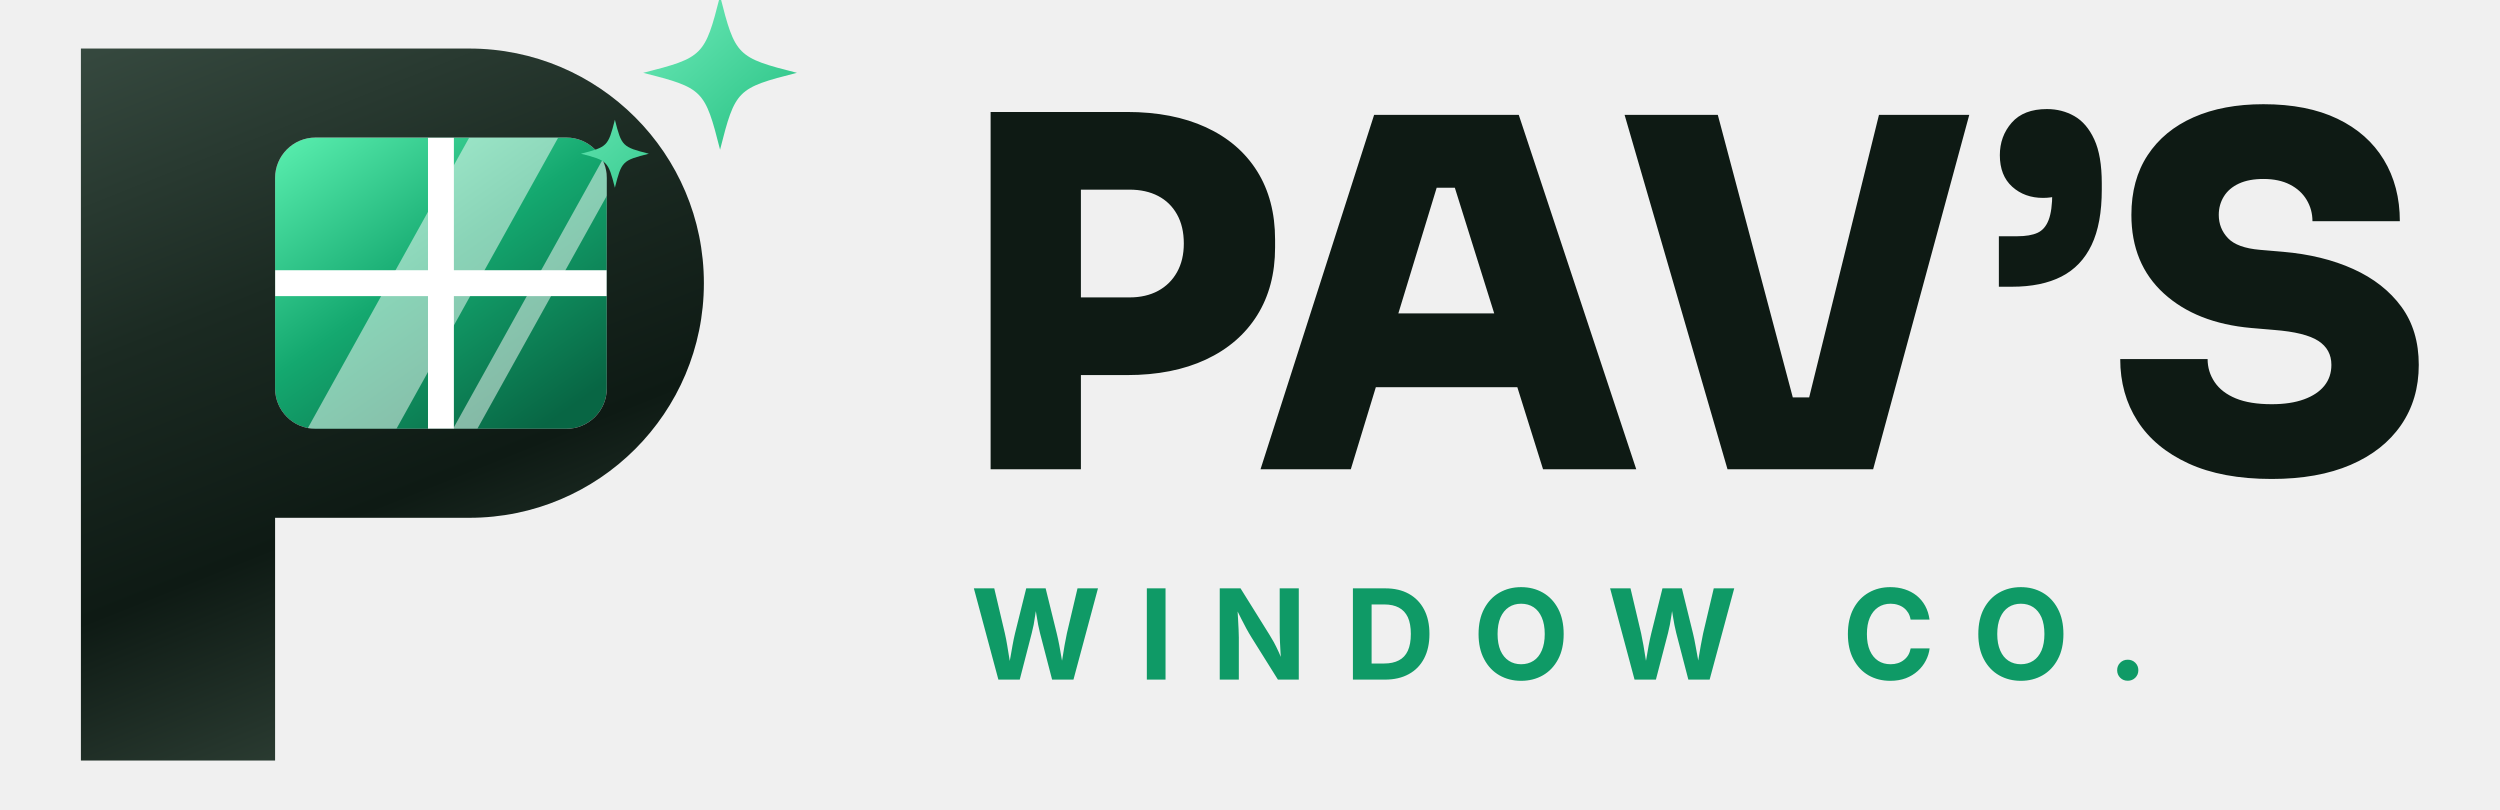
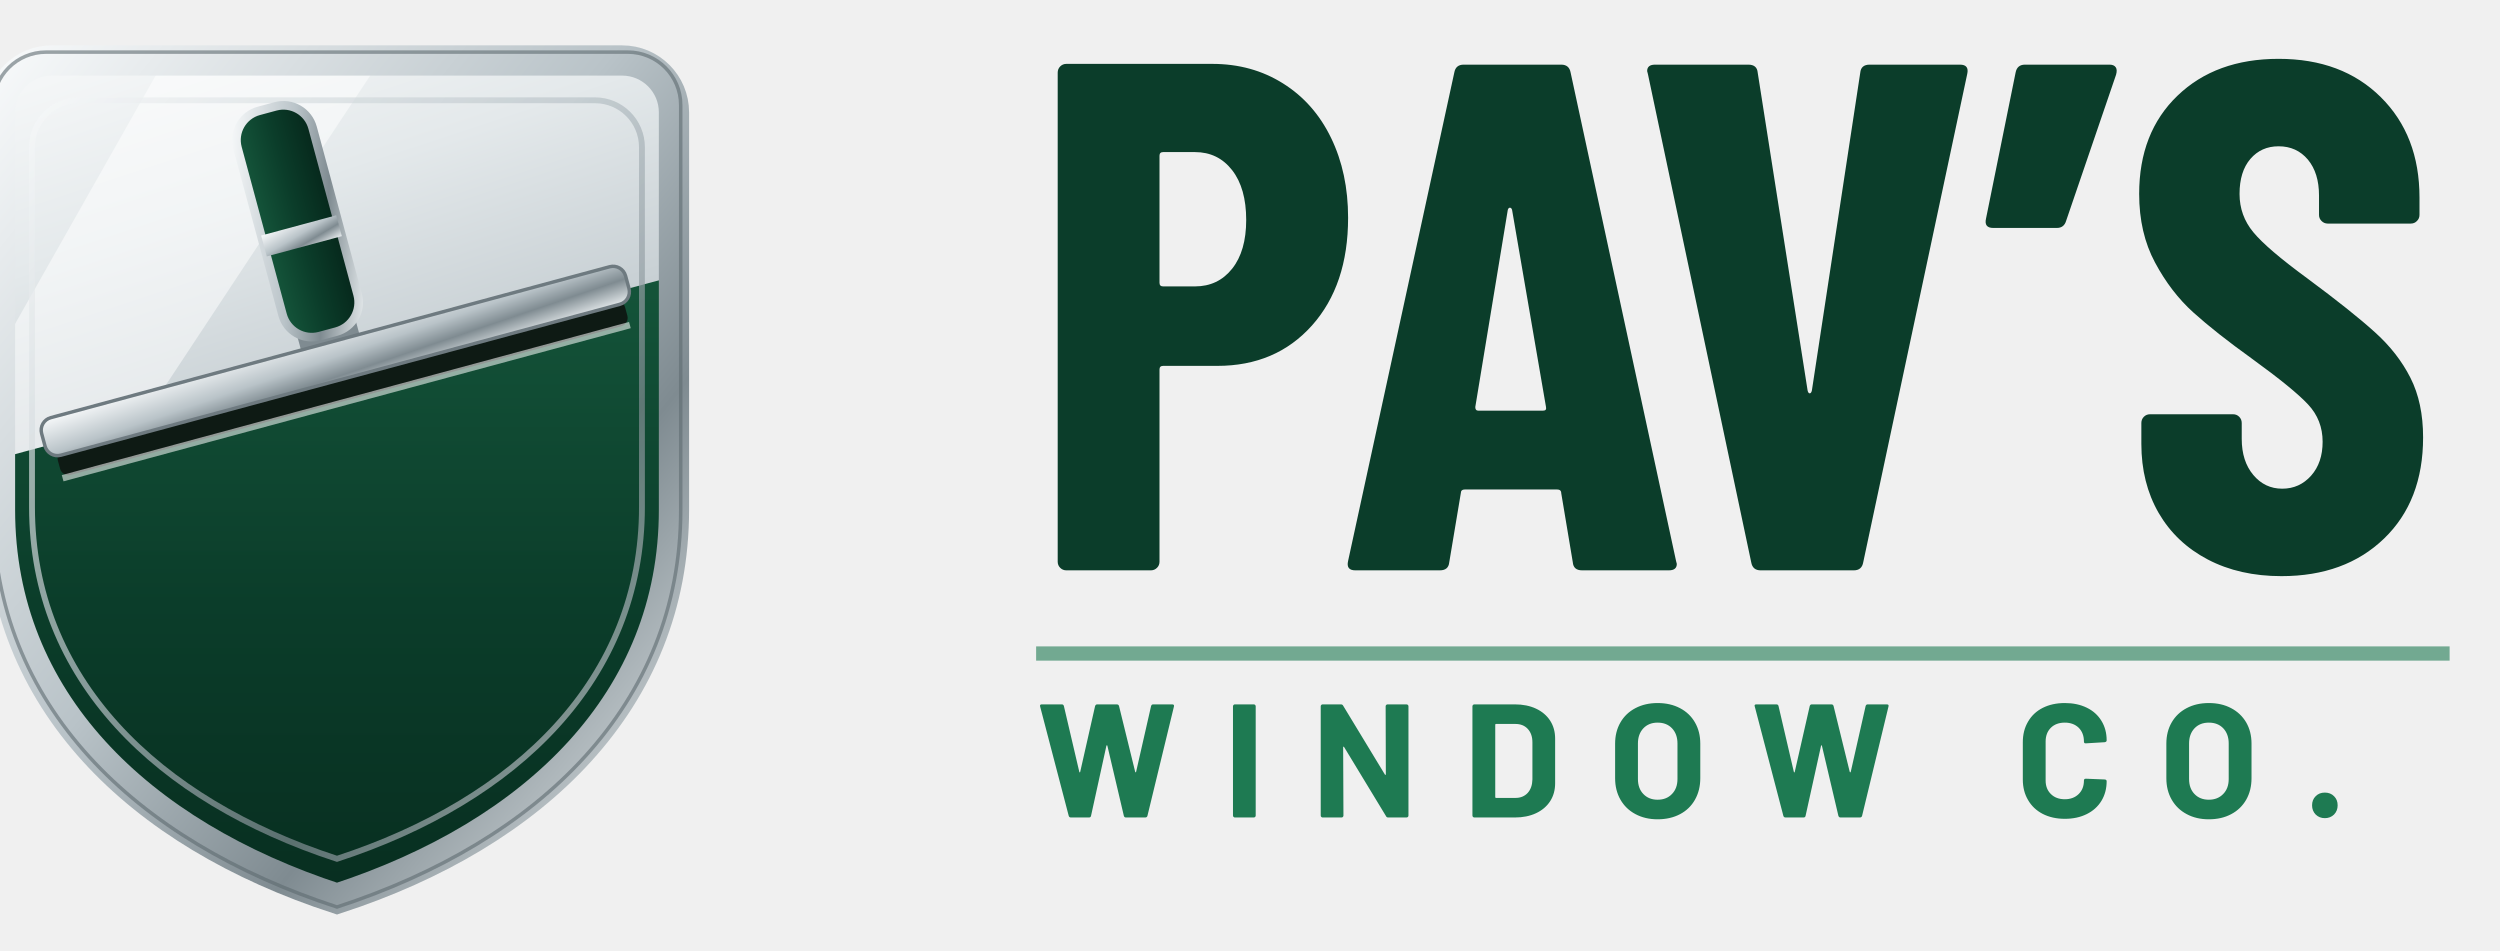
- <svg xmlns="http://www.w3.org/2000/svg" viewBox="0 0 309 100" width="309" height="100">
+ <svg xmlns="http://www.w3.org/2000/svg" viewBox="0 0 263 100" width="263" height="100">
  <defs>
-     <clipPath id="h-day-clip">
-       <path d="M39 17H70A5 5 0 0 1 75 22V48A5 5 0 0 1 70 53H39A5 5 0 0 1 34 48V22A5 5 0 0 1 39 17Z" />
+     <clipPath id="lh-day-c">
+       <path d="M34 14H166A12 12 0 0 1 178 26V118C178 162 146 193 100 208C54 193 22 162 22 118V26A12 12 0 0 1 34 14Z" />
    </clipPath>
-     <linearGradient id="h-day-body" x1="0" y1="0" x2="0.35" y2="1">
-       <stop offset="0" stop-color="#36493F" />
-       <stop offset="0.4" stop-color="#1B2A22" />
-       <stop offset="0.72" stop-color="#0E1A14" />
-       <stop offset="1" stop-color="#2B3C32" />
+     <linearGradient id="lh-day-silver" x1="0" y1="0" x2="0.3" y2="1">
+       <stop offset="0" stop-color="#FFFFFF" />
+       <stop offset="0.3" stop-color="#E4E9EB" />
+       <stop offset="0.7" stop-color="#AEB9BF" />
+       <stop offset="1" stop-color="#DDE3E6" />
    </linearGradient>
-     <linearGradient id="h-day-win" x1="0" y1="0" x2="0.8" y2="1">
-       <stop offset="0" stop-color="#5BF0B0" />
-       <stop offset="0.5" stop-color="#14A86F" />
-       <stop offset="1" stop-color="#086644" />
+     <linearGradient id="lh-day-rim" x1="0" y1="0" x2="1" y2="1">
+       <stop offset="0" stop-color="#F7F9FA" />
+       <stop offset="0.45" stop-color="#B9C3C8" />
+       <stop offset="0.7" stop-color="#7F8B91" />
+       <stop offset="1" stop-color="#E6EBED" />
    </linearGradient>
-     <linearGradient id="h-day-spark" x1="0" y1="0" x2="1" y2="1">
-       <stop offset="0" stop-color="#7FF5C6" />
-       <stop offset="1" stop-color="#19B878" />
+     <linearGradient id="lh-day-green" x1="0" y1="0" x2="0" y2="1">
+       <stop offset="0" stop-color="#15563B" />
+       <stop offset="0.45" stop-color="#0B3D2A" />
+       <stop offset="1" stop-color="#06271B" />
+     </linearGradient>
+     <linearGradient id="lh-day-handle" x1="0" y1="0" x2="1" y2="0">
+       <stop offset="0" stop-color="#15563B" />
+       <stop offset="0.5" stop-color="#0B3D2A" />
+       <stop offset="1" stop-color="#06271B" />
    </linearGradient>
  </defs>
-   <path d="M39 17H70A5 5 0 0 1 75 22V48A5 5 0 0 1 70 53H39A5 5 0 0 1 34 48V22A5 5 0 0 1 39 17Z" fill="url(#h-day-win)" />
-   <path d="M38 53L58 17h11L49 53ZM56 53L76 17h3L59 53Z" fill="#FFFFFF" opacity="0.5" clip-path="url(#h-day-clip)" />
-   <path d="M52.9 17h3.2v36h-3.2ZM34 33.4h41v3.2h-41Z" fill="#FFFFFF" />
-   <path fill-rule="evenodd" d="M10 6H58A29 29 0 0 1 58 64H34V94H10ZM39 17H70A5 5 0 0 1 75 22V48A5 5 0 0 1 70 53H39A5 5 0 0 1 34 48V22A5 5 0 0 1 39 17Z" fill="url(#h-day-body)" />
-   <path d="M89 -0.5C90.881 6.91 91.09 7.119 98.5 9C91.09 10.881 90.881 11.09 89 18.5C87.119 11.09 86.91 10.881 79.5 9C86.91 7.119 87.119 6.91 89 -0.5ZM76 14.8C76.832 18.076 76.924 18.168 80.2 19C76.924 19.832 76.832 19.924 76 23.2C75.168 19.924 75.076 19.832 71.8 19C75.076 18.168 75.168 18.076 76 14.8Z" fill="url(#h-day-spark)" />
-   <path fill="#0E1A14" d="M139.30 46.36L132.40 46.36L132.40 36.76L139.60 36.76Q141.64 36.76 143.14 35.95Q144.64 35.14 145.48 33.64Q146.32 32.14 146.32 30.10L146.32 30.10Q146.32 28 145.48 26.50Q144.64 25 143.14 24.22Q141.64 23.44 139.60 23.44L139.60 23.44L132.40 23.44L132.40 13.84L139.30 13.84Q144.94 13.84 149.05 15.73Q153.16 17.62 155.38 21.16Q157.60 24.70 157.60 29.62L157.60 29.62L157.60 30.58Q157.60 35.44 155.38 38.98Q153.16 42.52 149.05 44.44Q144.94 46.36 139.30 46.36L139.30 46.36ZM133.60 58L122.44 58L122.44 13.84L133.60 13.84L133.60 58ZM166.96 58L155.80 58L169.84 14.20L187.72 14.20L202.24 58L190.72 58L179.44 22L182.62 23.20L174.70 23.20L177.94 22L166.96 58ZM190.60 47.86L167.26 47.86L170.62 38.74L187.24 38.74L190.60 47.86ZM231.52 58L213.52 58L200.80 14.20L212.32 14.20L221.86 50.14L219.76 49.12L225.52 49.12L223.36 50.14L232.24 14.20L243.40 14.20L231.52 58ZM248.68 35.44L247.06 35.44L247.06 29.20L249.34 29.20Q250.90 29.20 251.83 28.78Q252.76 28.36 253.21 27.19Q253.66 26.02 253.66 23.86L253.66 23.86L253.66 19.48L255.64 23.56Q255.22 23.92 254.38 24.19Q253.54 24.46 252.52 24.46L252.52 24.46Q250.24 24.46 248.71 23.08Q247.18 21.70 247.18 19.18L247.18 19.18Q247.18 16.84 248.65 15.16Q250.12 13.48 253 13.48L253 13.48Q254.86 13.48 256.39 14.35Q257.92 15.22 258.85 17.23Q259.78 19.24 259.78 22.66L259.78 22.66L259.78 23.44Q259.78 27.64 258.52 30.28Q257.26 32.92 254.80 34.18Q252.34 35.44 248.68 35.44L248.68 35.44ZM280.78 59.20L280.78 59.20Q274.66 59.20 270.49 57.28Q266.32 55.36 264.19 52.03Q262.06 48.70 262.06 44.38L262.06 44.38L272.86 44.38Q272.86 45.94 273.73 47.23Q274.60 48.52 276.34 49.24Q278.08 49.96 280.78 49.96L280.78 49.96Q283.12 49.96 284.77 49.36Q286.42 48.76 287.29 47.68Q288.16 46.60 288.16 45.10L288.16 45.10Q288.16 43.18 286.54 42.13Q284.92 41.08 281.08 40.78L281.08 40.78L278.26 40.54Q271.48 39.94 267.46 36.28Q263.44 32.62 263.44 26.56L263.44 26.56Q263.44 22.24 265.45 19.18Q267.46 16.12 271.12 14.50Q274.78 12.88 279.76 12.88L279.76 12.88Q285.16 12.88 288.91 14.68Q292.66 16.48 294.64 19.75Q296.62 23.02 296.62 27.34L296.62 27.34L285.82 27.34Q285.82 25.90 285.10 24.70Q284.38 23.50 283.03 22.81Q281.68 22.12 279.76 22.12L279.76 22.12Q277.96 22.12 276.73 22.69Q275.50 23.26 274.87 24.28Q274.24 25.30 274.24 26.56L274.24 26.56Q274.24 28.24 275.38 29.44Q276.52 30.64 279.34 30.88L279.34 30.88L282.16 31.12Q287.08 31.54 290.86 33.25Q294.64 34.96 296.80 37.90Q298.96 40.84 298.96 45.10L298.96 45.10Q298.96 49.36 296.77 52.54Q294.58 55.72 290.53 57.46Q286.48 59.20 280.78 59.20Z" />
-   <path fill="#0F9A66" d="M126.04 84L123.40 84L120.37 72.72L122.89 72.72L124.20 78.27Q124.36 78.97 124.49 79.76Q124.62 80.55 124.75 81.35Q124.88 82.15 125.00 82.88L125.00 82.88L124.59 82.88Q124.73 82.15 124.87 81.35Q125.00 80.55 125.15 79.76Q125.29 78.97 125.46 78.27L125.46 78.27L126.84 72.72L129.24 72.72L130.61 78.27Q130.78 78.97 130.93 79.76Q131.07 80.55 131.21 81.35Q131.35 82.15 131.49 82.88L131.49 82.88L131.06 82.88Q131.19 82.15 131.32 81.35Q131.44 80.55 131.58 79.76Q131.72 78.97 131.87 78.27L131.87 78.27L133.18 72.72L135.71 72.72L132.68 84L130.04 84L128.54 78.23Q128.30 77.27 128.13 76.15Q127.96 75.03 127.75 73.84L127.75 73.84L128.33 73.84Q128.09 75.00 127.94 76.11Q127.80 77.21 127.53 78.23L127.53 78.23L126.04 84ZM141.75 72.72L144.06 72.72L144.06 84L141.75 84L141.75 72.72ZM153.12 84L150.76 84L150.76 72.72L153.33 72.72L156.89 78.43Q157.17 78.87 157.45 79.38Q157.73 79.90 158.02 80.53Q158.31 81.15 158.60 81.94L158.60 81.94L158.36 81.94Q158.31 81.31 158.27 80.60Q158.23 79.89 158.20 79.24Q158.17 78.59 158.17 78.13L158.17 78.13L158.17 72.72L160.53 72.72L160.53 84L157.95 84L154.71 78.82Q154.35 78.24 154.05 77.69Q153.75 77.14 153.42 76.48Q153.09 75.82 152.63 74.90L152.63 74.90L152.93 74.90Q152.97 75.71 153.02 76.46Q153.06 77.21 153.09 77.82Q153.12 78.43 153.12 78.82L153.12 78.82L153.12 84ZM171.19 84L171.19 84L168.26 84L168.26 82.01L171.07 82.01Q172.16 82.01 172.90 81.62Q173.64 81.24 174.01 80.43Q174.38 79.62 174.38 78.35L174.38 78.35Q174.38 77.10 174.01 76.29Q173.63 75.49 172.90 75.10Q172.17 74.71 171.09 74.71L171.09 74.71L168.21 74.71L168.21 72.72L171.22 72.72Q172.92 72.72 174.14 73.40Q175.36 74.08 176.02 75.34Q176.68 76.60 176.68 78.35L176.68 78.35Q176.68 80.12 176.02 81.38Q175.36 82.65 174.13 83.32Q172.90 84 171.19 84ZM167.22 72.72L169.53 72.72L169.53 84L167.22 84L167.22 72.72ZM188.01 84.15L188.01 84.15Q186.52 84.15 185.33 83.47Q184.14 82.79 183.45 81.49Q182.75 80.20 182.75 78.37L182.75 78.37Q182.75 76.53 183.45 75.23Q184.14 73.93 185.33 73.25Q186.52 72.57 188.01 72.57L188.01 72.57Q189.51 72.57 190.70 73.25Q191.89 73.93 192.58 75.23Q193.27 76.53 193.27 78.37L193.27 78.37Q193.27 80.20 192.58 81.49Q191.89 82.79 190.70 83.47Q189.51 84.15 188.01 84.15ZM188.01 82.10L188.01 82.10Q188.89 82.10 189.55 81.67Q190.20 81.25 190.56 80.41Q190.93 79.57 190.93 78.37L190.93 78.37Q190.93 77.15 190.56 76.31Q190.20 75.48 189.55 75.05Q188.89 74.62 188.01 74.62L188.01 74.62Q187.14 74.62 186.49 75.05Q185.83 75.49 185.46 76.32Q185.10 77.16 185.10 78.37L185.10 78.37Q185.10 79.57 185.46 80.41Q185.83 81.24 186.49 81.67Q187.14 82.10 188.01 82.10ZM204.67 84L202.03 84L199.01 72.72L201.53 72.72L202.84 78.27Q202.99 78.97 203.13 79.76Q203.26 80.55 203.39 81.35Q203.52 82.15 203.64 82.88L203.64 82.88L203.23 82.88Q203.37 82.15 203.50 81.35Q203.64 80.55 203.78 79.76Q203.93 78.97 204.10 78.27L204.10 78.27L205.48 72.72L207.88 72.72L209.25 78.27Q209.42 78.97 209.56 79.76Q209.71 80.55 209.85 81.35Q209.99 82.15 210.12 82.88L210.12 82.88L209.70 82.88Q209.83 82.15 209.95 81.35Q210.08 80.55 210.22 79.76Q210.36 78.97 210.51 78.27L210.51 78.27L211.82 72.72L214.35 72.72L211.31 84L208.68 84L207.18 78.23Q206.94 77.27 206.77 76.15Q206.60 75.03 206.39 73.84L206.39 73.84L206.96 73.84Q206.73 75.00 206.58 76.11Q206.43 77.21 206.17 78.23L206.17 78.23L204.67 84ZM233.64 84.15L233.64 84.15Q232.14 84.15 230.95 83.47Q229.77 82.79 229.09 81.49Q228.40 80.20 228.40 78.37L228.40 78.37Q228.40 76.53 229.09 75.23Q229.78 73.93 230.97 73.25Q232.15 72.57 233.64 72.57L233.64 72.57Q234.60 72.57 235.43 72.84Q236.26 73.11 236.90 73.62Q237.54 74.14 237.95 74.88Q238.36 75.63 238.49 76.58L238.49 76.58L236.15 76.58Q236.07 76.11 235.86 75.75Q235.64 75.39 235.32 75.14Q235.00 74.89 234.58 74.76Q234.17 74.62 233.68 74.62L233.68 74.62Q232.80 74.62 232.14 75.06Q231.48 75.50 231.11 76.34Q230.75 77.17 230.75 78.37L230.75 78.37Q230.75 79.59 231.12 80.42Q231.49 81.25 232.15 81.68Q232.80 82.10 233.68 82.10L233.68 82.10Q234.16 82.10 234.57 81.97Q234.98 81.84 235.31 81.58Q235.64 81.33 235.86 80.97Q236.07 80.60 236.16 80.14L236.16 80.14L238.50 80.14Q238.41 80.93 238.03 81.65Q237.66 82.37 237.04 82.93Q236.41 83.50 235.56 83.83Q234.70 84.15 233.64 84.15ZM249.78 84.15L249.78 84.15Q248.29 84.15 247.09 83.47Q245.90 82.79 245.21 81.49Q244.52 80.20 244.52 78.37L244.52 78.37Q244.52 76.53 245.21 75.23Q245.90 73.93 247.09 73.25Q248.29 72.57 249.78 72.57L249.78 72.57Q251.27 72.57 252.46 73.25Q253.65 73.93 254.34 75.23Q255.04 76.53 255.04 78.37L255.04 78.37Q255.04 80.20 254.34 81.49Q253.65 82.79 252.46 83.47Q251.27 84.15 249.78 84.15ZM249.78 82.10L249.78 82.10Q250.65 82.10 251.31 81.67Q251.96 81.25 252.33 80.41Q252.69 79.57 252.69 78.37L252.69 78.37Q252.69 77.15 252.33 76.31Q251.96 75.48 251.31 75.05Q250.65 74.62 249.78 74.62L249.78 74.62Q248.91 74.62 248.25 75.05Q247.59 75.49 247.23 76.32Q246.86 77.16 246.86 78.37L246.86 78.37Q246.86 79.57 247.23 80.41Q247.59 81.24 248.25 81.67Q248.91 82.10 249.78 82.10ZM262.99 84.14L262.99 84.14Q262.43 84.14 262.06 83.77Q261.68 83.39 261.68 82.84L261.68 82.84Q261.68 82.29 262.06 81.91Q262.43 81.54 262.99 81.54L262.99 81.54Q263.54 81.54 263.92 81.91Q264.30 82.29 264.30 82.84L264.30 82.84Q264.30 83.39 263.92 83.77Q263.54 84.14 262.99 84.14Z" />
+   <g transform="translate(-10.00 0) scale(0.4545)">
+     <g clip-path="url(#lh-day-c)">
+       <rect width="200" height="220" fill="url(#lh-day-silver)" />
+       <path d="M60 14L110 14L40 120L0 120Z" fill="#FFFFFF" opacity="0.5" />
+       <path d="M0 112L200 58L200 240L0 240Z" fill="url(#lh-day-green)" />
+       <path d="M34 14H166A12 12 0 0 1 178 26V118C178 162 146 193 100 208C54 193 22 162 22 118V26A12 12 0 0 1 34 14Z" fill="none" stroke="url(#lh-day-rim)" stroke-width="1.5" opacity="0.7" transform="translate(100 111) scale(0.905) translate(-100 -111)" />
+     </g>
+     <g transform="translate(100 85) rotate(-15.11)">
+       <rect x="-7" y="-14" width="14" height="10" fill="#7F8B91" />
+       <rect x="-9" y="-62" width="18" height="54" rx="7" fill="url(#lh-day-handle)" stroke="url(#lh-day-rim)" stroke-width="2" />
+       <rect x="-9" y="-34" width="18" height="5" fill="url(#lh-day-rim)" />
+       <rect x="-68" y="2" width="136" height="6" rx="2" fill="#0E1A14" />
+       <rect x="-68" y="7.5" width="136" height="1.5" fill="#FFFFFF" opacity="0.55" />
+       <rect x="-70" y="-6" width="140" height="9" rx="3" fill="url(#lh-day-rim)" stroke="#6E7A80" stroke-width="0.8" />
+     </g>
+     <path d="M34 14H166A12 12 0 0 1 178 26V118C178 162 146 193 100 208C54 193 22 162 22 118V26A12 12 0 0 1 34 14Z" fill="none" stroke="url(#lh-day-rim)" stroke-width="7" />
+     <path d="M34 14H166A12 12 0 0 1 178 26V118C178 162 146 193 100 208C54 193 22 162 22 118V26A12 12 0 0 1 34 14Z" fill="none" stroke="#5E6A70" stroke-width="0.8" transform="translate(100 111) scale(1.02) translate(-100 -111)" opacity="0.6" />
+   </g>
+   <path d="M127.53 6.72Q131.71 6.72 134.98 8.78Q138.25 10.83 140.03 14.51Q141.82 18.20 141.82 22.91L141.82 22.91Q141.82 29.98 138.02 34.24Q134.22 38.49 128.06 38.49L128.06 38.49L122.36 38.49Q121.98 38.49 121.98 38.87L121.98 38.87L121.98 59.09Q121.98 59.47 121.72 59.73Q121.45 60 121.07 60L121.07 60L112.18 60Q111.80 60 111.53 59.73Q111.27 59.47 111.27 59.09L111.27 59.09L111.27 7.64Q111.27 7.26 111.53 6.99Q111.80 6.72 112.18 6.72L112.18 6.72L127.53 6.72ZM125.71 30.13Q128.14 30.13 129.62 28.27Q131.10 26.41 131.10 23.14L131.10 23.14Q131.10 19.80 129.62 17.90Q128.14 16.00 125.71 16.00L125.71 16.00L122.36 16.00Q121.98 16.00 121.98 16.38L121.98 16.38L121.98 29.75Q121.98 30.13 122.36 30.13L122.36 30.13L125.71 30.13ZM166.44 60Q165.53 60 165.46 59.16L165.46 59.16L164.24 51.87Q164.24 51.49 163.78 51.49L163.78 51.49L154.13 51.49Q153.68 51.49 153.68 51.87L153.68 51.87L152.46 59.16Q152.38 60 151.47 60L151.47 60L142.58 60Q141.59 60 141.82 59.01L141.82 59.01L152.99 7.64Q153.14 6.80 153.98 6.80L153.98 6.80L164.24 6.80Q165.08 6.80 165.23 7.64L165.23 7.64L176.32 59.01L176.40 59.32Q176.40 60 175.56 60L175.56 60L166.44 60ZM155.20 42.82Q155.20 43.20 155.50 43.20L155.50 43.20L162.34 43.20Q162.72 43.20 162.64 42.82L162.64 42.82L159.07 22.08Q159.00 21.85 158.84 21.85Q158.69 21.85 158.62 22.08L158.62 22.08L155.20 42.82ZM185.22 60Q184.38 60 184.23 59.16L184.23 59.16L173.36 7.79L173.28 7.48Q173.28 6.80 174.12 6.80L174.12 6.80L183.92 6.80Q184.84 6.80 184.91 7.64L184.91 7.64L190.16 41.08Q190.23 41.38 190.38 41.38Q190.54 41.38 190.61 41.08L190.61 41.08L195.70 7.64Q195.78 6.80 196.69 6.80L196.69 6.80L206.19 6.80Q207.18 6.80 206.95 7.79L206.95 7.79L196.01 59.16Q195.86 60 195.02 60L195.02 60L185.22 60ZM221.92 6.80Q222.38 6.80 222.57 7.07Q222.76 7.33 222.61 7.86L222.61 7.86L217.36 23.22Q217.14 23.98 216.38 23.98L216.38 23.98L209.69 23.98Q208.70 23.98 208.93 22.99L208.93 22.99L212.04 7.64Q212.20 6.80 213.03 6.80L213.03 6.80L221.92 6.80ZM240.01 60.61Q235.60 60.61 232.26 58.86Q228.92 57.11 227.09 53.96Q225.27 50.80 225.27 46.70L225.27 46.70L225.27 44.50Q225.27 44.12 225.53 43.85Q225.80 43.58 226.18 43.58L226.18 43.58L234.92 43.58Q235.30 43.58 235.57 43.85Q235.83 44.12 235.83 44.50L235.83 44.50L235.83 46.17Q235.83 48.52 237.05 49.97Q238.26 51.41 240.09 51.41L240.09 51.41Q241.91 51.41 243.13 50.04Q244.34 48.68 244.34 46.47L244.34 46.47Q244.34 44.19 242.82 42.56Q241.30 40.92 236.90 37.73L236.90 37.73Q233.10 35.00 230.74 32.87Q228.38 30.74 226.71 27.62Q225.04 24.51 225.04 20.40L225.04 20.40Q225.04 13.94 229.07 10.07Q233.10 6.19 239.71 6.19L239.71 6.19Q246.40 6.19 250.46 10.22Q254.53 14.25 254.53 20.78L254.53 20.78L254.53 22.61Q254.53 22.99 254.26 23.25Q254.00 23.52 253.62 23.52L253.62 23.52L244.88 23.52Q244.50 23.52 244.23 23.25Q243.96 22.99 243.96 22.61L243.96 22.61L243.96 20.56Q243.96 18.20 242.79 16.79Q241.61 15.39 239.71 15.39L239.71 15.39Q237.88 15.39 236.74 16.72Q235.60 18.05 235.60 20.40L235.60 20.40Q235.60 22.68 237.05 24.43Q238.49 26.18 242.75 29.30L242.75 29.30Q247.46 32.79 249.85 34.96Q252.25 37.12 253.58 39.75Q254.91 42.37 254.91 46.02L254.91 46.02Q254.91 52.70 250.80 56.66Q246.70 60.61 240.01 60.61L240.01 60.61Z" fill="#0B3D2A" />
+   <path d="M112.67 86Q112.48 86 112.43 85.83L112.43 85.83L109.42 74.32L109.41 74.25Q109.41 74.10 109.59 74.10L109.59 74.10L111.70 74.10Q111.87 74.10 111.92 74.27L111.92 74.27L113.54 81.19Q113.56 81.26 113.59 81.26Q113.62 81.26 113.64 81.19L113.64 81.19L115.20 74.29Q115.26 74.10 115.43 74.10L115.43 74.10L117.48 74.10Q117.67 74.10 117.72 74.27L117.72 74.27L119.42 81.19Q119.44 81.24 119.47 81.25Q119.51 81.26 119.52 81.19L119.52 81.19L121.09 74.29Q121.14 74.10 121.31 74.10L121.31 74.10L123.31 74.10Q123.55 74.10 123.50 74.32L123.50 74.32L120.71 85.83Q120.66 86 120.47 86L120.47 86L118.45 86Q118.28 86 118.23 85.83L118.23 85.83L116.50 78.47Q116.48 78.40 116.45 78.40Q116.41 78.40 116.39 78.47L116.39 78.47L114.78 85.81Q114.75 86 114.56 86L114.56 86L112.67 86ZM129.91 86Q129.83 86 129.77 85.94Q129.71 85.88 129.71 85.80L129.71 85.80L129.71 74.30Q129.71 74.22 129.77 74.16Q129.83 74.10 129.91 74.10L129.91 74.10L131.90 74.10Q131.98 74.10 132.04 74.16Q132.10 74.22 132.10 74.30L132.10 74.30L132.10 85.80Q132.10 85.88 132.04 85.94Q131.98 86 131.90 86L131.90 86L129.91 86ZM145.77 74.30Q145.77 74.22 145.83 74.16Q145.89 74.10 145.97 74.10L145.97 74.10L147.96 74.10Q148.05 74.10 148.11 74.16Q148.17 74.22 148.17 74.30L148.17 74.30L148.17 85.80Q148.17 85.88 148.11 85.94Q148.05 86 147.96 86L147.96 86L146.04 86Q145.87 86 145.81 85.86L145.81 85.86L141.40 78.59Q141.37 78.54 141.33 78.55Q141.30 78.55 141.30 78.62L141.30 78.62L141.33 85.80Q141.33 85.88 141.27 85.94Q141.22 86 141.13 86L141.13 86L139.14 86Q139.06 86 139.00 85.94Q138.94 85.88 138.94 85.80L138.94 85.80L138.94 74.30Q138.94 74.22 139.00 74.16Q139.06 74.10 139.14 74.10L139.14 74.10L141.06 74.10Q141.23 74.10 141.30 74.24L141.30 74.24L145.69 81.48Q145.72 81.53 145.75 81.52Q145.79 81.51 145.79 81.44L145.79 81.44L145.77 74.30ZM155.10 86Q155.02 86 154.96 85.94Q154.90 85.88 154.90 85.80L154.90 85.80L154.90 74.30Q154.90 74.22 154.96 74.16Q155.02 74.10 155.10 74.10L155.10 74.10L159.35 74.10Q160.63 74.10 161.59 74.55Q162.55 75.00 163.08 75.82Q163.60 76.63 163.60 77.70L163.60 77.70L163.60 82.40Q163.60 83.47 163.08 84.28Q162.55 85.10 161.59 85.55Q160.63 86 159.35 86L159.35 86L155.10 86ZM157.30 83.86Q157.30 83.94 157.38 83.94L157.38 83.94L159.44 83.94Q160.22 83.94 160.71 83.42Q161.19 82.89 161.21 82.00L161.21 82.00L161.21 78.09Q161.21 77.21 160.72 76.68Q160.24 76.16 159.42 76.16L159.42 76.16L157.38 76.16Q157.30 76.16 157.30 76.24L157.30 76.24L157.30 83.86ZM174.38 86.19Q173.06 86.19 172.04 85.64Q171.03 85.10 170.47 84.12Q169.91 83.14 169.91 81.87L169.91 81.87L169.91 78.23Q169.91 76.97 170.47 76.00Q171.03 75.03 172.04 74.50Q173.06 73.96 174.38 73.96L174.38 73.96Q175.72 73.96 176.74 74.50Q177.75 75.03 178.31 76.00Q178.87 76.97 178.87 78.23L178.87 78.23L178.87 81.87Q178.87 83.14 178.31 84.13Q177.75 85.12 176.74 85.65Q175.72 86.19 174.38 86.19L174.38 86.19ZM174.38 84.13Q175.32 84.13 175.89 83.53Q176.47 82.94 176.47 81.95L176.47 81.95L176.47 78.21Q176.47 77.23 175.90 76.62Q175.33 76.02 174.38 76.02L174.38 76.02Q173.45 76.02 172.88 76.62Q172.31 77.23 172.31 78.21L172.31 78.21L172.31 81.95Q172.31 82.94 172.88 83.53Q173.45 84.13 174.38 84.13L174.38 84.13ZM187.85 86Q187.66 86 187.61 85.83L187.61 85.83L184.60 74.32L184.58 74.25Q184.58 74.10 184.77 74.10L184.77 74.10L186.88 74.10Q187.05 74.10 187.10 74.27L187.10 74.27L188.71 81.19Q188.73 81.26 188.76 81.26Q188.80 81.26 188.81 81.19L188.81 81.19L190.38 74.29Q190.43 74.10 190.60 74.10L190.60 74.10L192.66 74.10Q192.84 74.10 192.89 74.27L192.89 74.27L194.59 81.19Q194.61 81.24 194.65 81.25Q194.68 81.26 194.70 81.19L194.70 81.19L196.26 74.29Q196.31 74.10 196.48 74.10L196.48 74.10L198.49 74.10Q198.73 74.10 198.67 74.32L198.67 74.32L195.89 85.83Q195.84 86 195.65 86L195.65 86L193.63 86Q193.46 86 193.40 85.83L193.40 85.83L191.67 78.47Q191.65 78.40 191.62 78.40Q191.59 78.40 191.57 78.47L191.57 78.47L189.95 85.81Q189.92 86 189.73 86L189.73 86L187.85 86ZM217.22 86.14Q215.90 86.14 214.89 85.62Q213.89 85.10 213.35 84.16Q212.80 83.23 212.80 82.00L212.80 82.00L212.80 78.08Q212.80 76.85 213.35 75.92Q213.89 74.98 214.89 74.47Q215.90 73.96 217.22 73.96L217.22 73.96Q218.53 73.96 219.53 74.45Q220.52 74.93 221.07 75.83Q221.62 76.72 221.62 77.89L221.62 77.89Q221.62 78.04 221.42 78.08L221.42 78.08L219.43 78.20L219.40 78.20Q219.23 78.20 219.23 78.01L219.23 78.01Q219.23 77.11 218.68 76.56Q218.12 76.02 217.22 76.02L217.22 76.02Q216.30 76.02 215.75 76.56Q215.20 77.11 215.20 78.01L215.20 78.01L215.20 82.11Q215.20 82.99 215.75 83.53Q216.30 84.08 217.22 84.08L217.22 84.08Q218.12 84.08 218.68 83.53Q219.23 82.99 219.23 82.11L219.23 82.11Q219.23 81.92 219.43 81.92L219.43 81.92L221.42 82.00Q221.51 82.00 221.57 82.06Q221.62 82.11 221.62 82.17L221.62 82.17Q221.62 83.35 221.07 84.25Q220.52 85.15 219.53 85.64Q218.53 86.14 217.22 86.14L217.22 86.14ZM232.37 86.19Q231.04 86.19 230.03 85.64Q229.02 85.10 228.46 84.12Q227.90 83.14 227.90 81.87L227.90 81.87L227.90 78.23Q227.90 76.97 228.46 76.00Q229.02 75.03 230.03 74.50Q231.04 73.96 232.37 73.96L232.37 73.96Q233.71 73.96 234.72 74.50Q235.73 75.03 236.30 76.00Q236.86 76.97 236.86 78.23L236.86 78.23L236.86 81.87Q236.86 83.14 236.30 84.13Q235.73 85.12 234.72 85.65Q233.71 86.19 232.37 86.19L232.37 86.19ZM232.37 84.13Q233.30 84.13 233.88 83.53Q234.46 82.94 234.46 81.95L234.46 81.95L234.46 78.21Q234.46 77.23 233.89 76.62Q233.32 76.02 232.37 76.02L232.37 76.02Q231.43 76.02 230.86 76.62Q230.29 77.23 230.29 78.21L230.29 78.21L230.29 81.95Q230.29 82.94 230.86 83.53Q231.43 84.13 232.37 84.13L232.37 84.13ZM244.57 86.07Q244.00 86.07 243.61 85.69Q243.23 85.30 243.23 84.72L243.23 84.72Q243.23 84.13 243.61 83.76Q243.98 83.38 244.57 83.38L244.57 83.38Q245.17 83.38 245.54 83.76Q245.92 84.13 245.92 84.72L245.92 84.72Q245.92 85.30 245.54 85.69Q245.15 86.07 244.57 86.07L244.57 86.07Z" fill="#1E7A52" />
+   <rect x="109" y="68" width="148.7" height="1.5" fill="#1E7A52" opacity="0.6" />
</svg>
